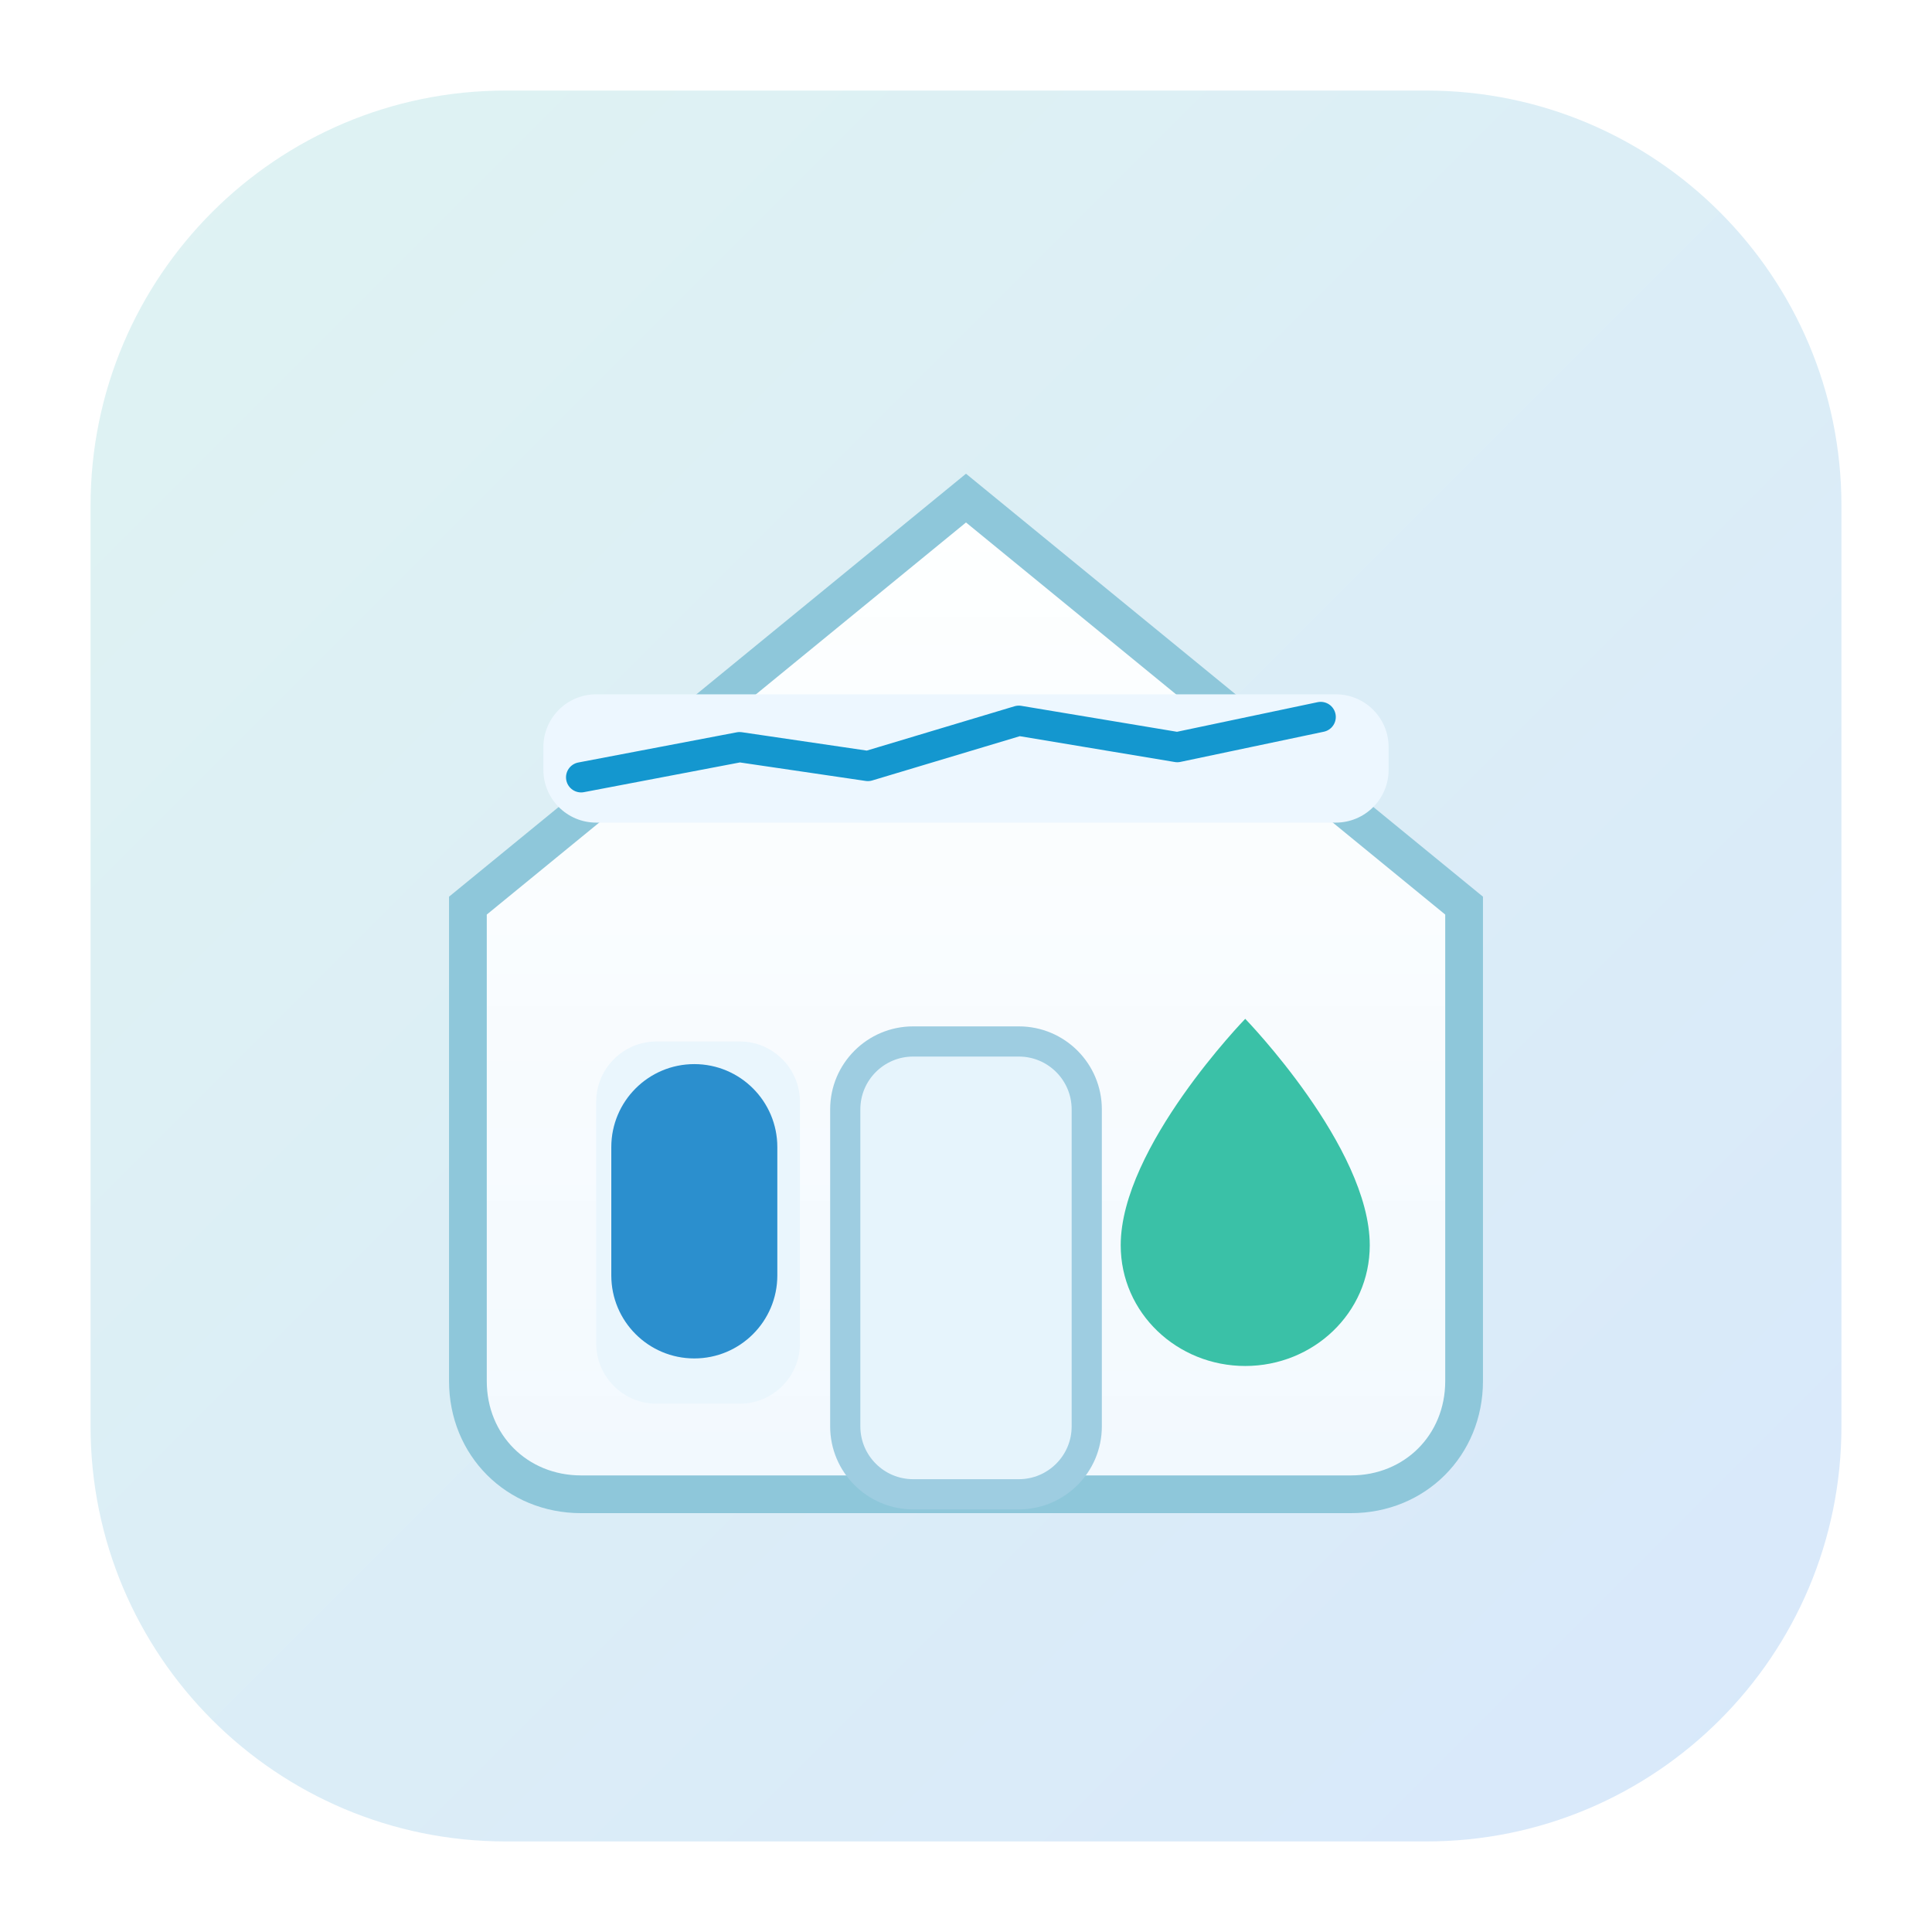
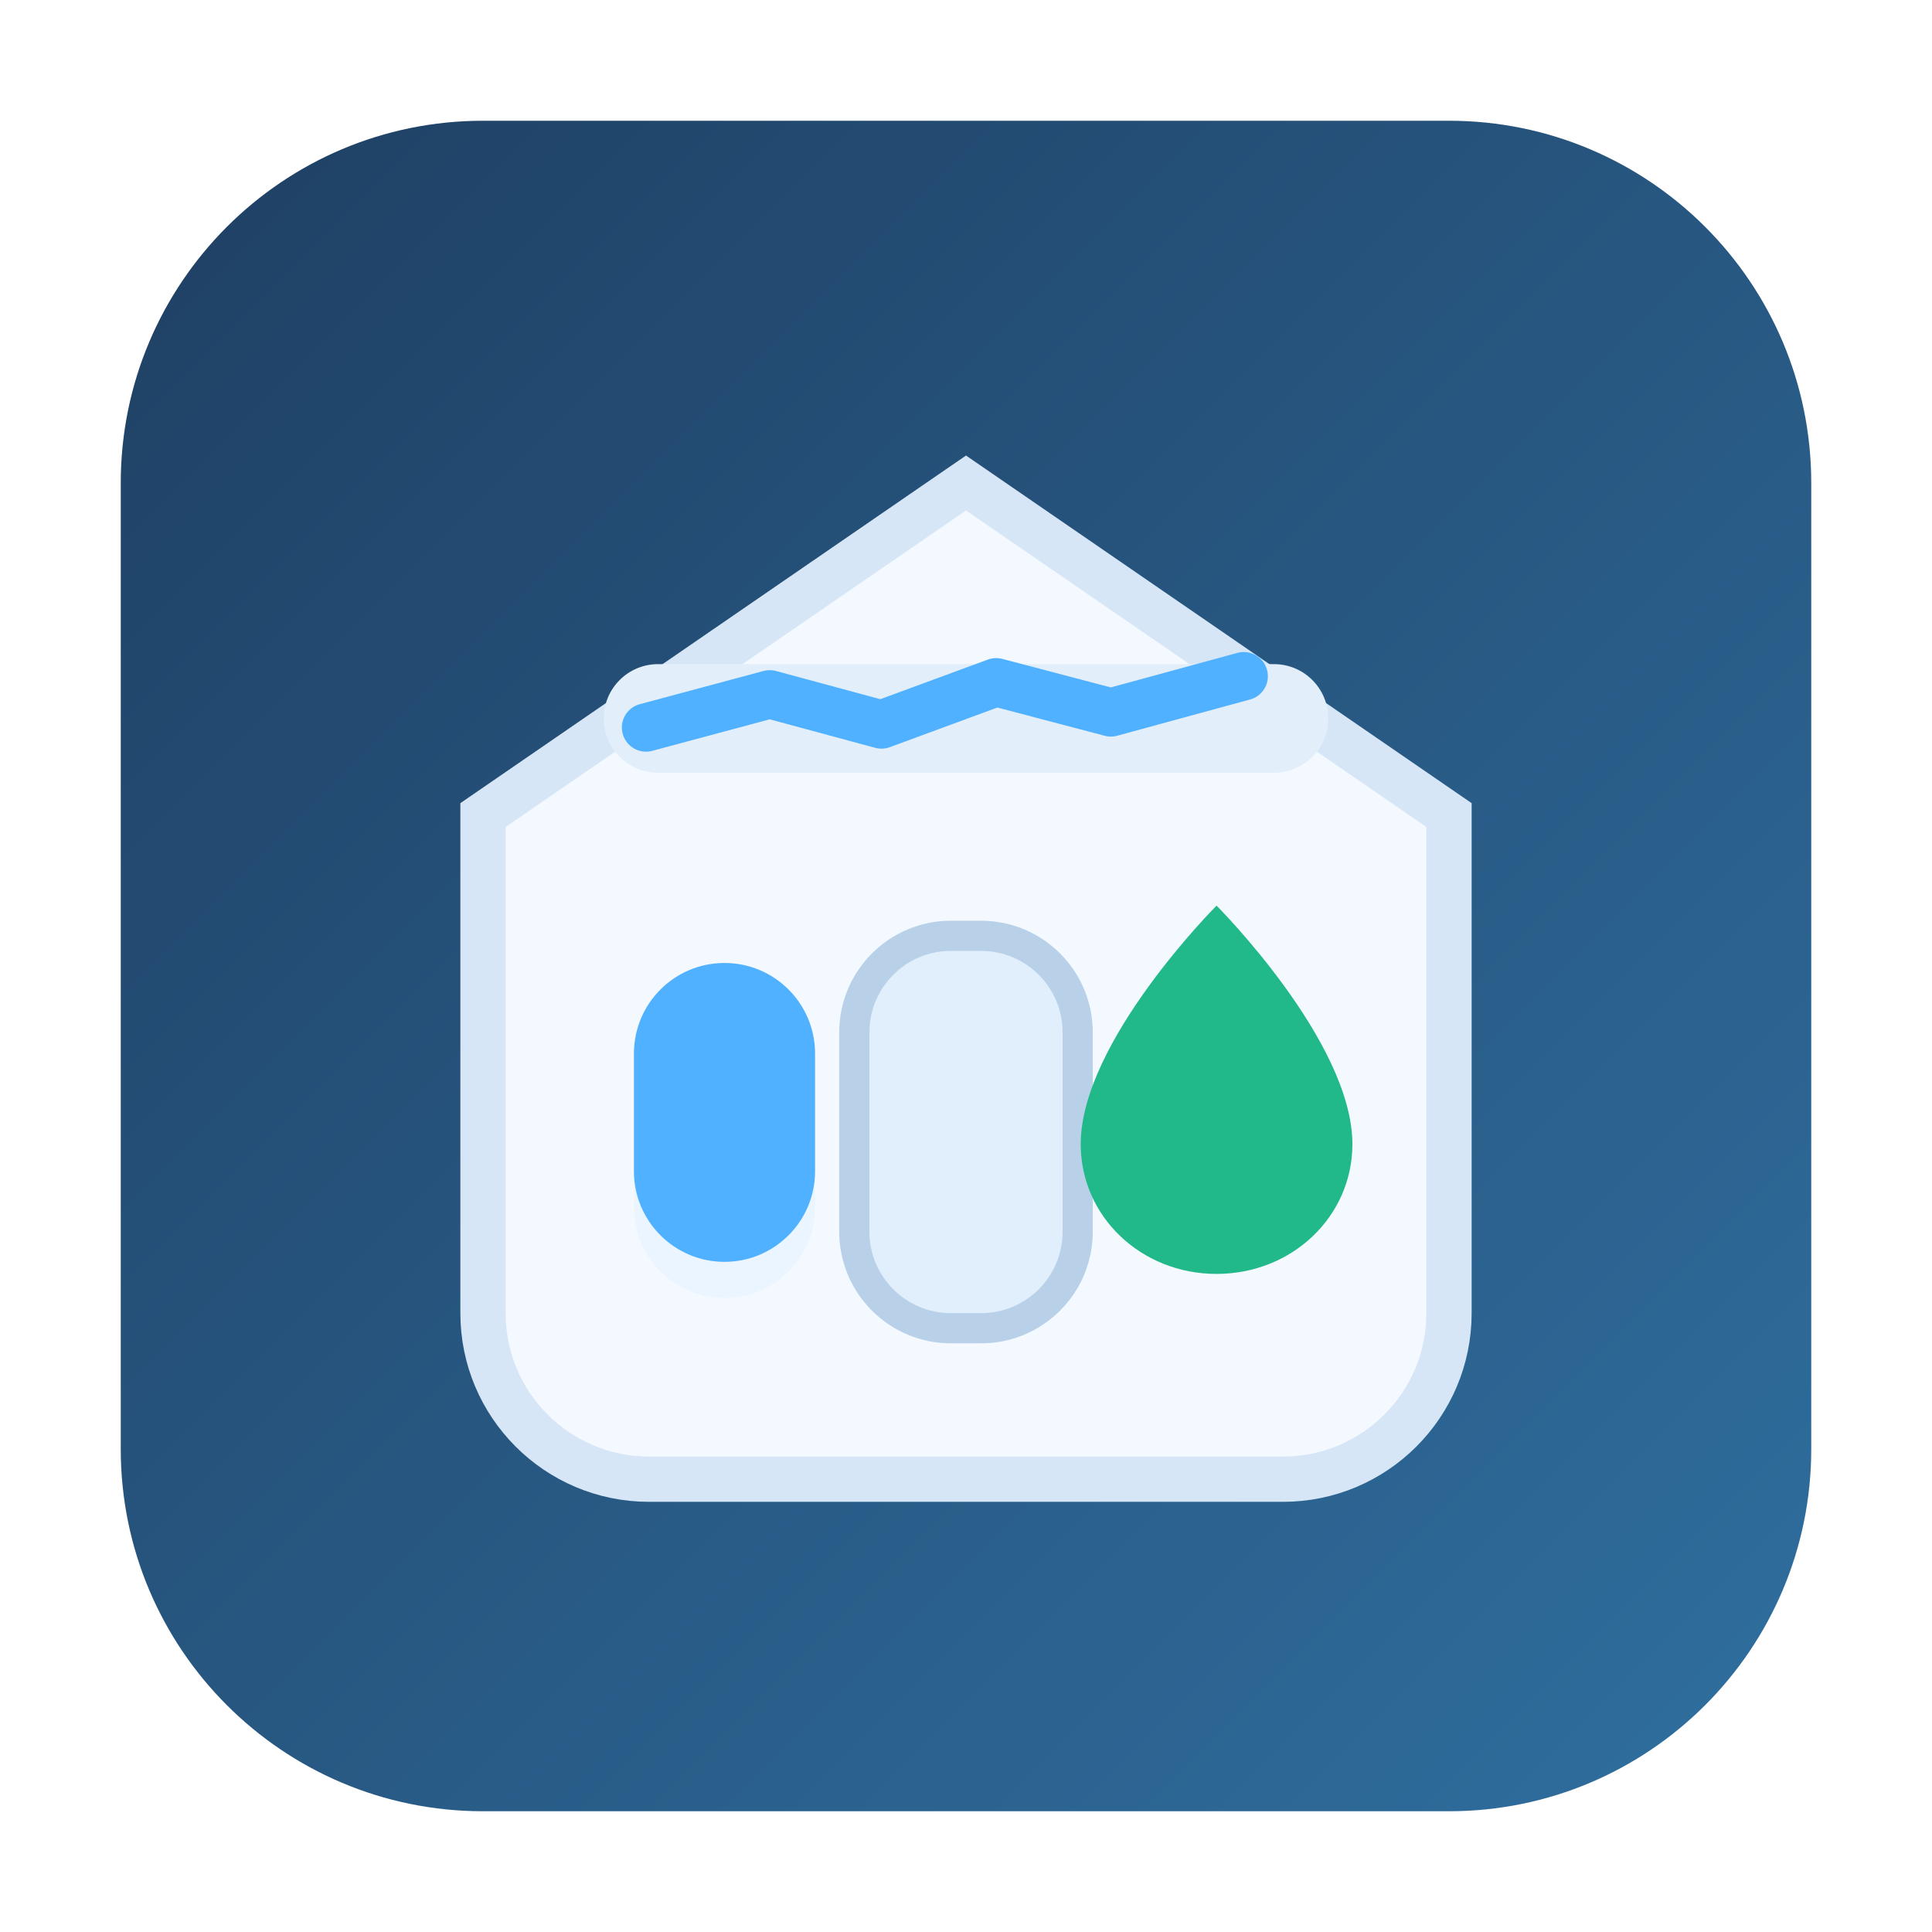
- <svg xmlns="http://www.w3.org/2000/svg" viewBox="0 0 512 512" role="img" aria-label="Monitor icon">
+ <svg xmlns="http://www.w3.org/2000/svg" viewBox="0 0 64 64" role="img" aria-labelledby="monitorIconTitle monitorIconDesc">
  <defs>
-     <linearGradient id="bg" x1="0" y1="0" x2="1" y2="1">
-       <stop offset="0%" stop-color="#dff3f2" />
-       <stop offset="100%" stop-color="#d8e8fb" />
-     </linearGradient>
-     <linearGradient id="panel" x1="0" y1="0" x2="0" y2="1">
-       <stop offset="0%" stop-color="#ffffff" stop-opacity="0.98" />
-       <stop offset="100%" stop-color="#f2f9fe" />
+     <linearGradient id="monitorBg" x1="0" y1="0" x2="1" y2="1">
+       <stop offset="0%" stop-color="#1f3f63" />
+       <stop offset="100%" stop-color="#2f6f9f" />
    </linearGradient>
  </defs>
-   <rect x="24" y="24" width="464" height="464" rx="110" fill="url(#bg)" />
-   <path d="M124 240v126c0 17 13 30 30 30h204c17 0 30-13 30-30V240L256 132 124 240z" fill="url(#panel)" stroke="#8ec7da" stroke-width="10" />
-   <rect x="224" y="276" width="64" height="120" rx="18" fill="#e6f4fc" stroke="#9ecde1" stroke-width="8" />
-   <rect x="158" y="276" width="54" height="96" rx="16" fill="#eaf6fd" />
-   <path d="M184 360a22 22 0 0 0 22-22v-34a22 22 0 1 0-44 0v34a22 22 0 0 0 22 22z" fill="#2b8fce" />
-   <path d="M330 362c18 0 33-14 33-32 0-26-33-60-33-60s-33 34-33 60c0 18 15 32 33 32z" fill="#3ac1a7" />
-   <rect x="144" y="184" width="224" height="34" rx="14" fill="#edf7ff" />
-   <polyline points="154,206 196,198 230,203 270,191 312,198 350,190" fill="none" stroke="#1497cf" stroke-width="8" stroke-linecap="round" stroke-linejoin="round" />
+   <rect x="4" y="4" width="56" height="56" rx="12" fill="url(#monitorBg)" />
+   <path d="M32 16l16 11v16.5A5.5 5.5 0 0 1 42.5 49h-21A5.5 5.5 0 0 1 16 43.5V27z" fill="#f4f9ff" stroke="#d6e6f6" stroke-width="1.5" />
+   <rect x="28.3" y="31" width="7.4" height="13" rx="3.2" fill="#e1eefb" stroke="#b8d1e9" stroke-width="1" />
+   <rect x="21" y="32" width="6" height="11" rx="3" fill="#ebf5ff" />
+   <path d="M24 41.8a3 3 0 0 0 3-3v-3.9a3 3 0 1 0-6 0v3.9a3 3 0 0 0 3 3z" fill="#4fb1ff" />
+   <path d="M40.3 42.2c2.5 0 4.5-1.9 4.5-4.3 0-3.4-4.5-7.9-4.5-7.9s-4.5 4.5-4.5 7.9c0 2.4 2 4.3 4.5 4.3z" fill="#22b98a" />
+   <rect x="20" y="22" width="24" height="3.6" rx="1.8" fill="#e2effb" />
+   <polyline points="21.4,24.1 25.5,23 29.2,24 33,22.6 36.8,23.6 41.2,22.4" fill="none" stroke="#4fb1ff" stroke-width="1.6" stroke-linecap="round" stroke-linejoin="round" />
</svg>
